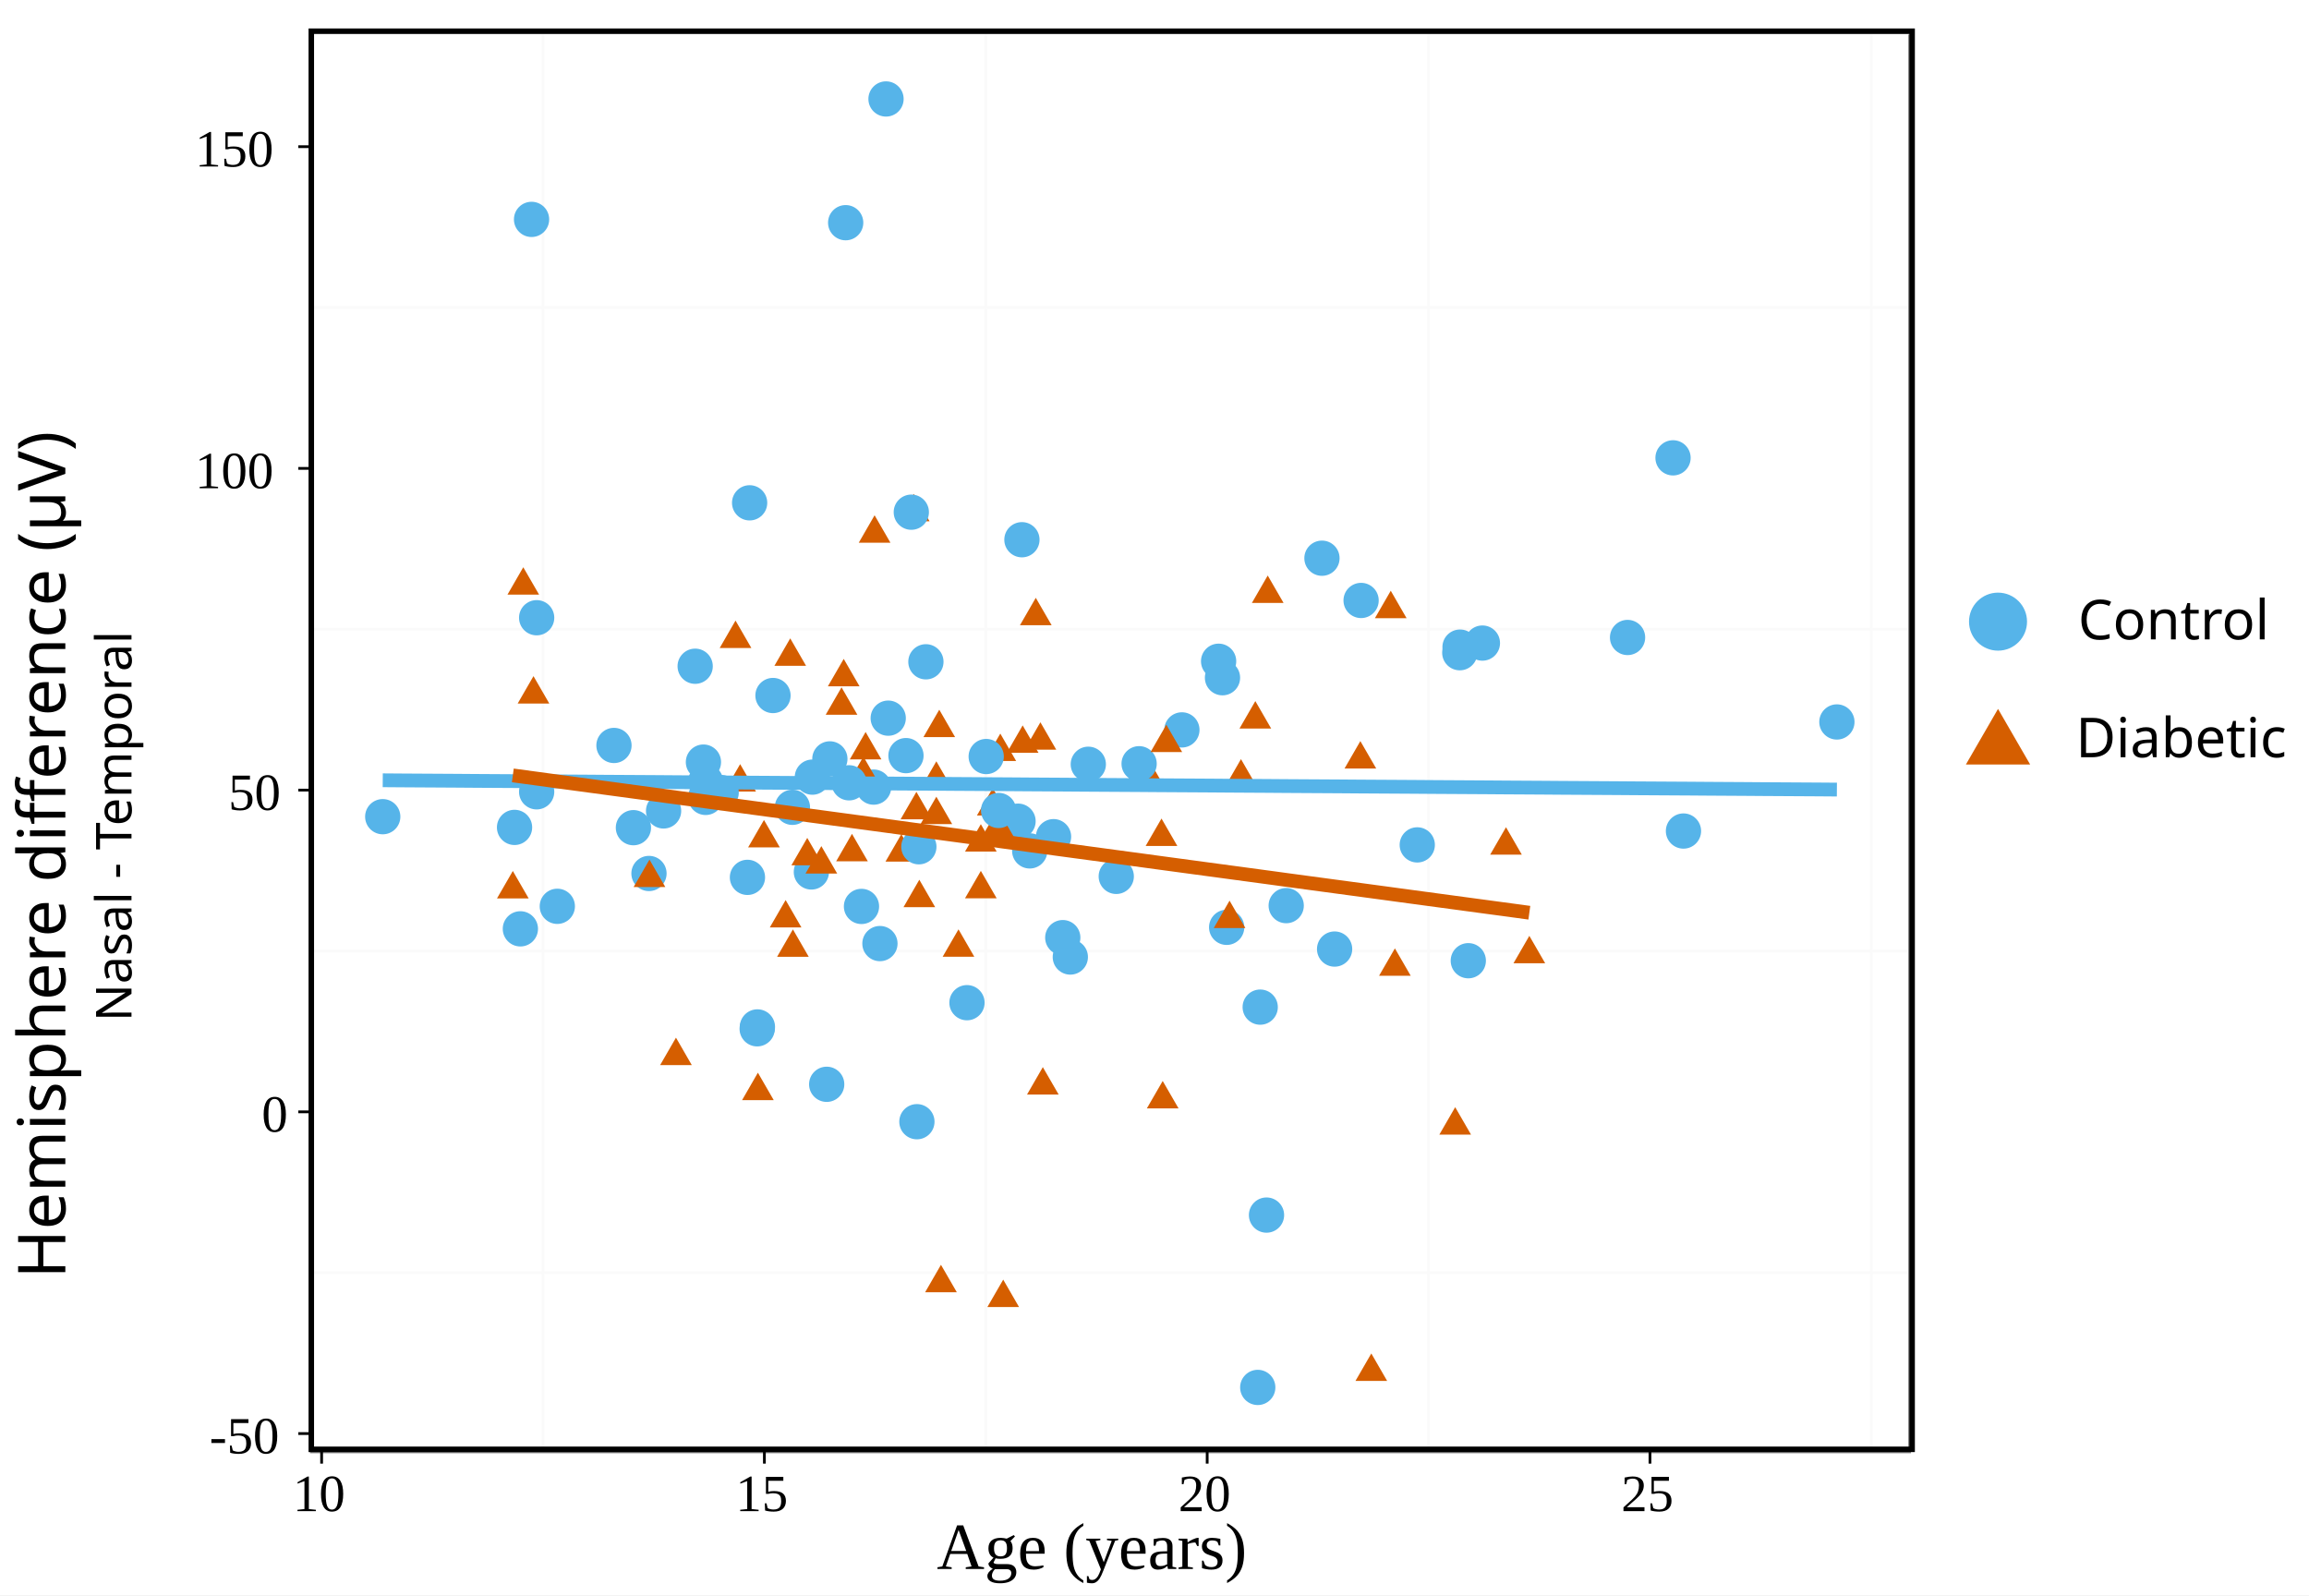
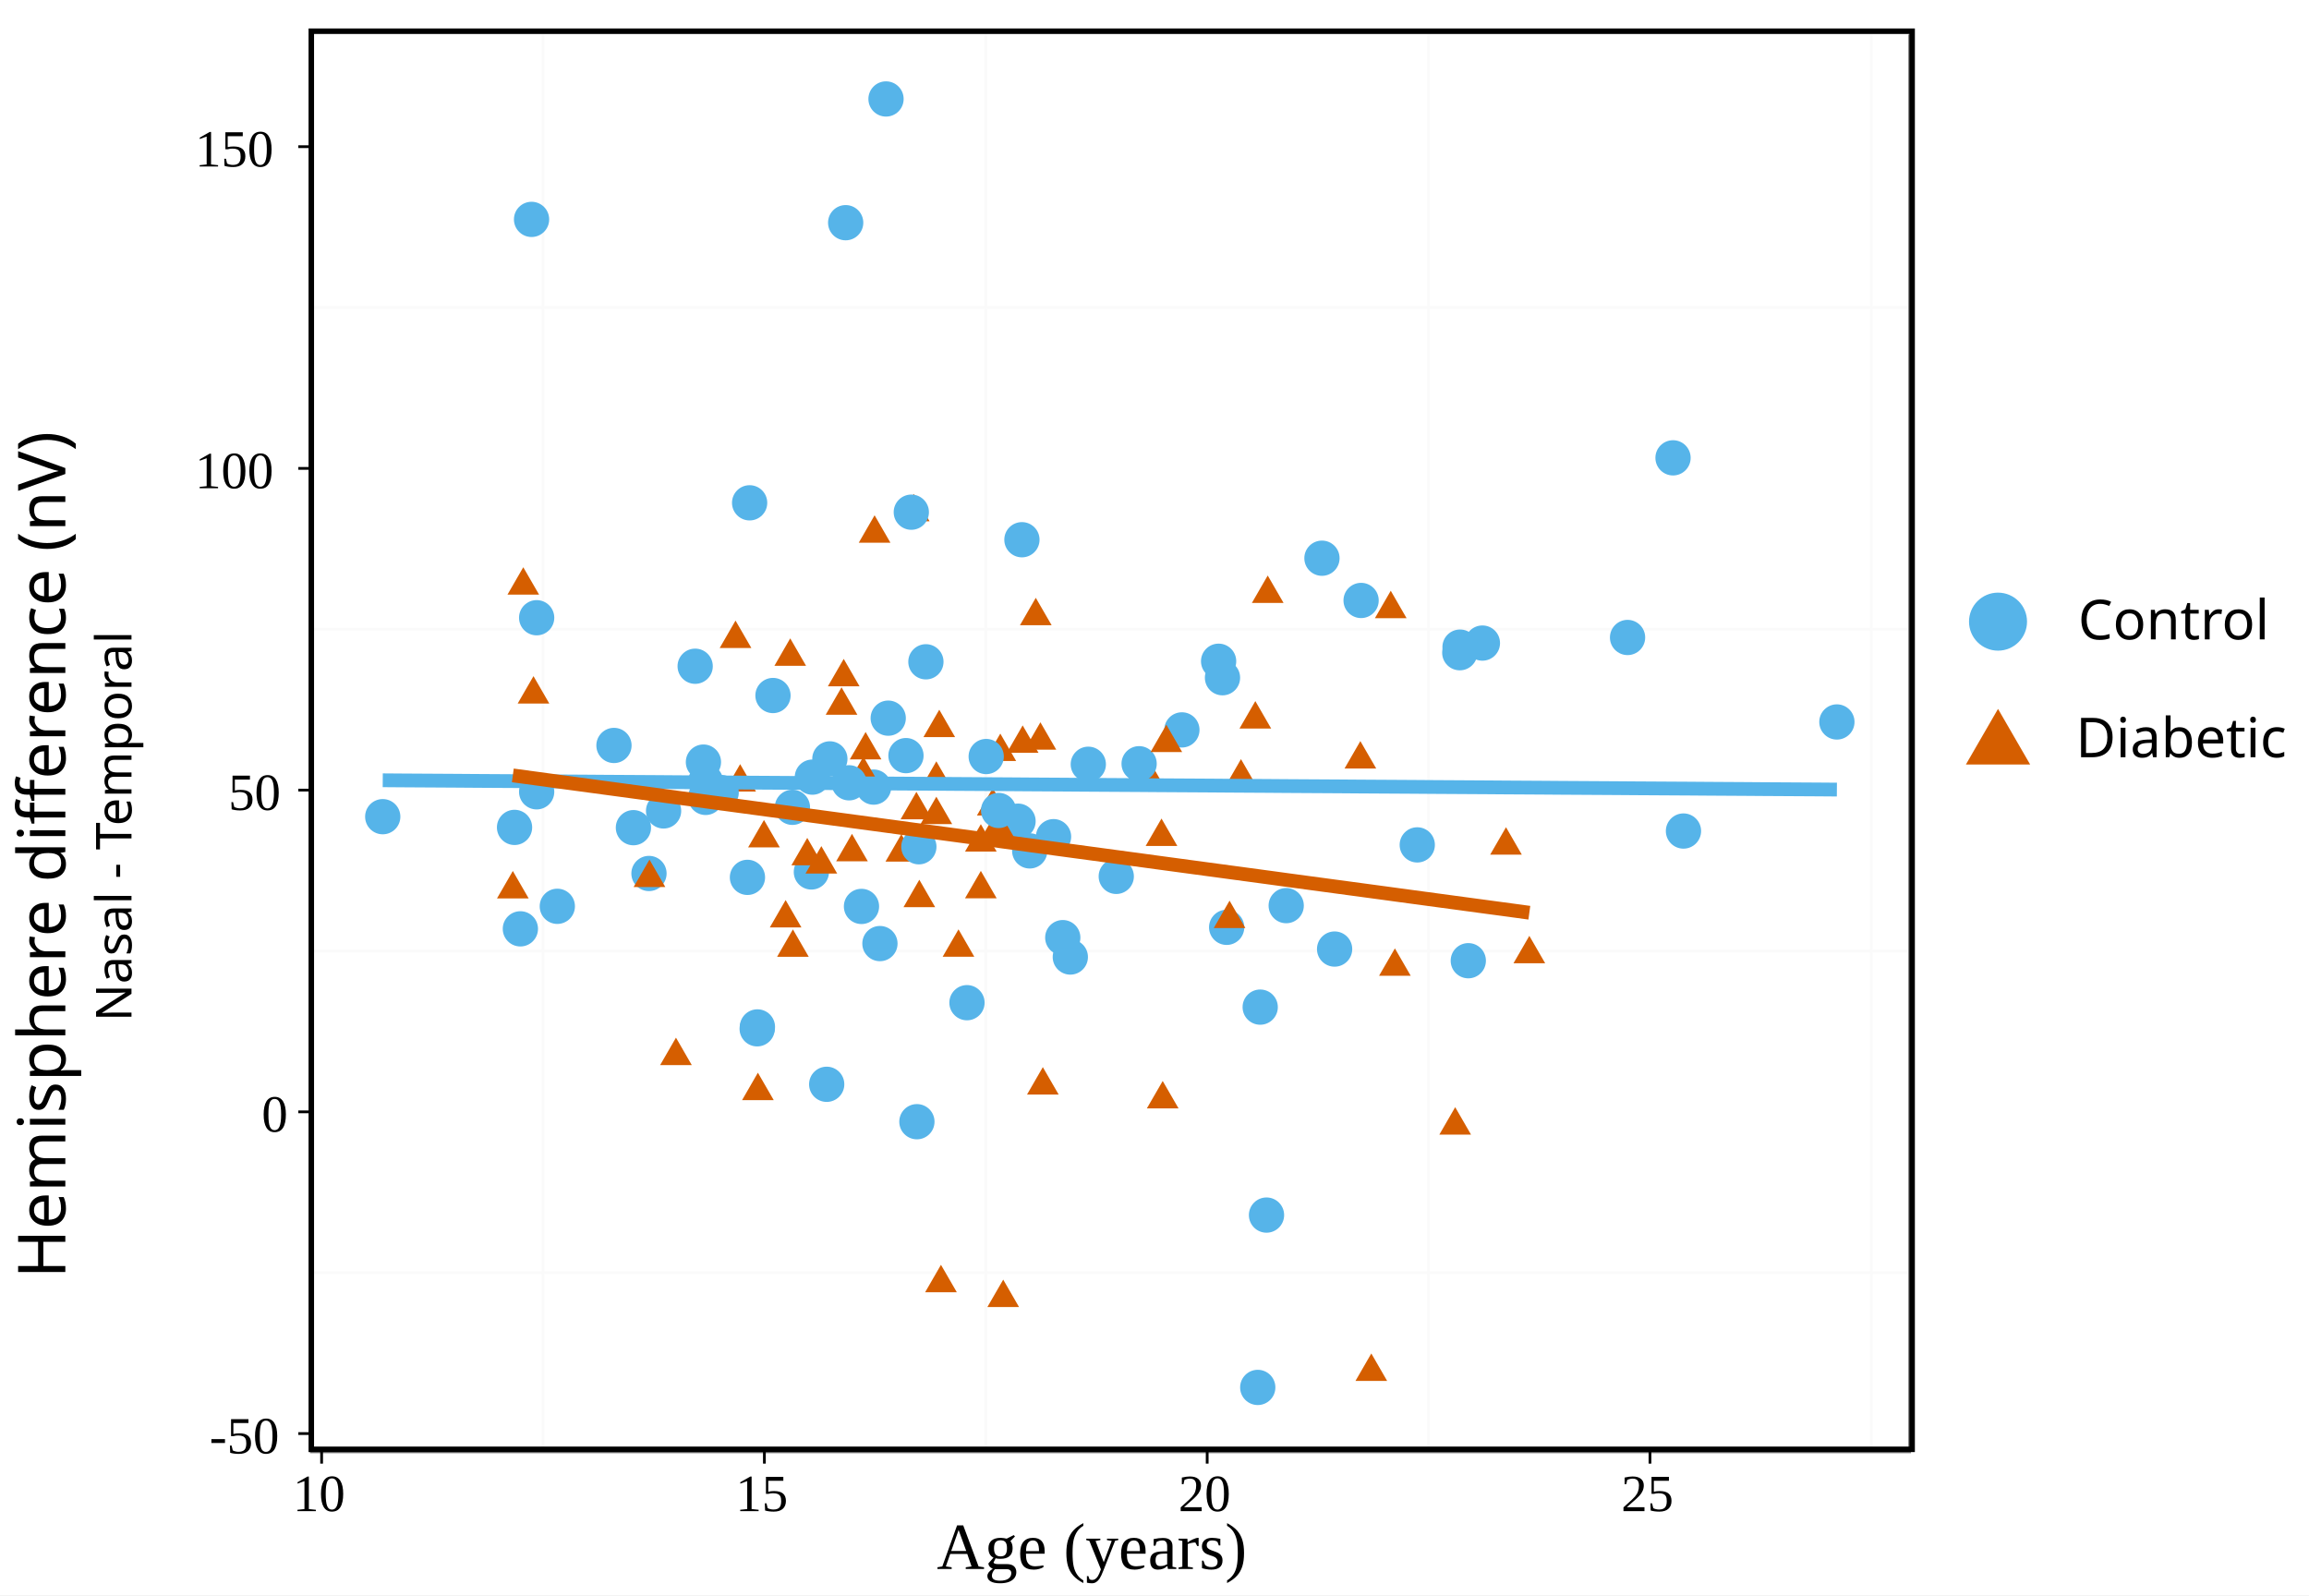
<svg xmlns="http://www.w3.org/2000/svg" width="838.3" height="579.156" viewBox="0 0 838.3 579.156" id="svg12334" version="1.1">
  <defs id="defs12672" />
  <rect width="722.7" height="578.16" style="fill:#ffffff" id="rect12338" x="74.407" y="0.5" />
  <polygon points="722.7,578.16 0,578.16 0,0 722.7,0 " style="fill:#ffffff;fill-opacity:1;stroke:#ffffff;stroke-width:1;stroke-opacity:1" id="polygon12340" transform="matrix(1.158372,0,0,1,0.5791555,0.5)" />
  <polygon points="38.16,12.04 618.89,12.04 618.89,526.6 38.16,526.6 " style="fill:#ffffff;fill-opacity:1;stroke:#ffffff;stroke-width:1;stroke-opacity:0" id="polygon12342" transform="translate(74.40708,0.5)" />
  <polyline points="38.16 , 461.56 618.89 , 461.56 " style="fill:#000000;fill-opacity:0;stroke:#fafafa;stroke-width:1;stroke-opacity:1" id="polyline12344" transform="translate(74.40708,0.5)" />
  <polyline points="38.16 , 344.75 618.89 , 344.75 " style="fill:#000000;fill-opacity:0;stroke:#fafafa;stroke-width:1;stroke-opacity:1" id="polyline12346" transform="translate(74.40708,0.5)" />
  <polyline points="38.16 , 227.95 618.89 , 227.95 " style="fill:#000000;fill-opacity:0;stroke:#fafafa;stroke-width:1;stroke-opacity:1" id="polyline12348" transform="translate(74.40708,0.5)" />
  <polyline points="38.16 , 111.15 618.89 , 111.15 " style="fill:#000000;fill-opacity:0;stroke:#fafafa;stroke-width:1;stroke-opacity:1" id="polyline12350" transform="translate(74.40708,0.5)" />
  <polyline points="122.74 , 526.60 122.74 , 12.04 " style="fill:#000000;fill-opacity:0;stroke:#fafafa;stroke-width:1;stroke-opacity:1" id="polyline12352" transform="translate(74.40708,0.5)" />
  <polyline points="283.49 , 526.60 283.49 , 12.04 " style="fill:#000000;fill-opacity:0;stroke:#fafafa;stroke-width:1;stroke-opacity:1" id="polyline12354" transform="translate(74.40708,0.5)" />
  <polyline points="444.25 , 526.60 444.25 , 12.04 " style="fill:#000000;fill-opacity:0;stroke:#fafafa;stroke-width:1;stroke-opacity:1" id="polyline12356" transform="translate(74.40708,0.5)" />
  <polyline points="605.01 , 526.60 605.01 , 12.04 " style="fill:#000000;fill-opacity:0;stroke:#fafafa;stroke-width:1;stroke-opacity:1" id="polyline12358" transform="translate(74.40708,0.5)" />
  <polyline points="38.16 , 519.96 618.89 , 519.96 " style="fill:#000000;fill-opacity:0;stroke:#e5e5e5;stroke-width:0;stroke-opacity:1" id="polyline12360" transform="translate(74.40708,0.5)" />
  <polyline points="38.16 , 403.16 618.89 , 403.16 " style="fill:#000000;fill-opacity:0;stroke:#e5e5e5;stroke-width:0;stroke-opacity:1" id="polyline12362" transform="translate(74.40708,0.5)" />
  <polyline points="38.16 , 286.35 618.89 , 286.35 " style="fill:#000000;fill-opacity:0;stroke:#e5e5e5;stroke-width:0;stroke-opacity:1" id="polyline12364" transform="translate(74.40708,0.5)" />
  <polyline points="38.16 , 169.55 618.89 , 169.55 " style="fill:#000000;fill-opacity:0;stroke:#e5e5e5;stroke-width:0;stroke-opacity:1" id="polyline12366" transform="translate(74.40708,0.5)" />
  <polyline points="38.16 , 52.75 618.89 , 52.75 " style="fill:#000000;fill-opacity:0;stroke:#e5e5e5;stroke-width:0;stroke-opacity:1" id="polyline12368" transform="translate(74.40708,0.5)" />
  <polyline points="42.36 , 526.60 42.36 , 12.04 " style="fill:#000000;fill-opacity:0;stroke:#e5e5e5;stroke-width:0;stroke-opacity:1" id="polyline12370" transform="translate(74.40708,0.5)" />
  <polyline points="203.11 , 526.60 203.11 , 12.04 " style="fill:#000000;fill-opacity:0;stroke:#e5e5e5;stroke-width:0;stroke-opacity:1" id="polyline12372" transform="translate(74.40708,0.5)" />
  <polyline points="363.87 , 526.60 363.87 , 12.04 " style="fill:#000000;fill-opacity:0;stroke:#e5e5e5;stroke-width:0;stroke-opacity:1" id="polyline12374" transform="translate(74.40708,0.5)" />
  <polyline points="524.63 , 526.60 524.63 , 12.04 " style="fill:#000000;fill-opacity:0;stroke:#e5e5e5;stroke-width:0;stroke-opacity:1" id="polyline12376" transform="translate(74.40708,0.5)" />
  <polygon points="231.12,249.03 236.87,258.99 225.37,258.99 " style="fill:#d55e00;fill-opacity:1;stroke:#ffffff;stroke-width:1;stroke-opacity:0" id="polygon12378" transform="translate(74.40708,0.5)" />
  <polygon points="281.7,315.68 287.44,325.63 275.95,325.63 " style="fill:#d55e00;fill-opacity:1;stroke:#ffffff;stroke-width:1;stroke-opacity:0" id="polygon12380" transform="translate(74.40708,0.5)" />
  <polygon points="194.31,276.92 200.06,286.88 188.56,286.88 " style="fill:#d55e00;fill-opacity:1;stroke:#ffffff;stroke-width:1;stroke-opacity:0" id="polygon12382" transform="translate(74.40708,0.5)" />
  <polygon points="265.54,288.74 271.29,298.69 259.79,298.69 " style="fill:#d55e00;fill-opacity:1;stroke:#ffffff;stroke-width:1;stroke-opacity:0" id="polygon12384" transform="translate(74.40708,0.5)" />
  <circle cx="354.69" cy="264.49" r="6.4" style="fill:#56b4e9;fill-opacity:1;stroke:#ffffff;stroke-width:1;stroke-opacity:0" id="circle12386" transform="translate(74.40708,0.5)" />
  <polygon points="115.57,205.44 121.32,215.39 109.83,215.39 " style="fill:#d55e00;fill-opacity:1;stroke:#ffffff;stroke-width:1;stroke-opacity:0" id="polygon12388" transform="translate(74.40708,0.5)" />
  <circle cx="385.41" cy="440.64" r="6.4" style="fill:#56b4e9;fill-opacity:1;stroke:#ffffff;stroke-width:1;stroke-opacity:0" id="circle12390" transform="translate(74.40708,0.5)" />
  <polygon points="304.2,386.92 309.95,396.88 298.46,396.88 " style="fill:#d55e00;fill-opacity:1;stroke:#ffffff;stroke-width:1;stroke-opacity:0" id="polygon12392" transform="translate(74.40708,0.5)" />
  <polygon points="200.75,388.94 206.5,398.9 195.01,398.9 " style="fill:#d55e00;fill-opacity:1;stroke:#ffffff;stroke-width:1;stroke-opacity:0" id="polygon12394" transform="translate(74.40708,0.5)" />
  <circle cx="295.2" cy="297.63" r="6.4" style="fill:#56b4e9;fill-opacity:1;stroke:#ffffff;stroke-width:1;stroke-opacity:0" id="circle12396" transform="translate(74.40708,0.5)" />
  <polygon points="288.76,265.83 294.51,275.78 283.01,275.78 " style="fill:#d55e00;fill-opacity:1;stroke:#ffffff;stroke-width:1;stroke-opacity:0" id="polygon12398" transform="translate(74.40708,0.5)" />
  <polygon points="430.52,213.97 436.26,223.93 424.77,223.93 " style="fill:#d55e00;fill-opacity:1;stroke:#ffffff;stroke-width:1;stroke-opacity:0" id="polygon12400" transform="translate(74.40708,0.5)" />
  <polygon points="111.78,315.71 117.53,325.67 106.03,325.67 " style="fill:#d55e00;fill-opacity:1;stroke:#ffffff;stroke-width:1;stroke-opacity:0" id="polygon12402" transform="translate(74.40708,0.5)" />
  <circle cx="440.14" cy="306.24" r="6.4" style="fill:#56b4e9;fill-opacity:1;stroke:#ffffff;stroke-width:1;stroke-opacity:0" id="circle12404" transform="translate(74.40708,0.5)" />
  <polygon points="171.01,376.22 176.75,386.18 165.26,386.18 " style="fill:#d55e00;fill-opacity:1;stroke:#ffffff;stroke-width:1;stroke-opacity:0" id="polygon12406" transform="translate(74.40708,0.5)" />
  <polygon points="212.49,231.26 218.24,241.22 206.75,241.22 " style="fill:#d55e00;fill-opacity:1;stroke:#ffffff;stroke-width:1;stroke-opacity:0" id="polygon12408" transform="translate(74.40708,0.5)" />
  <polygon points="119.28,244.97 125.03,254.93 113.53,254.93 " style="fill:#d55e00;fill-opacity:1;stroke:#ffffff;stroke-width:1;stroke-opacity:0" id="polygon12410" transform="translate(74.40708,0.5)" />
  <circle cx="181.78" cy="283.31" r="6.4" style="fill:#56b4e9;fill-opacity:1;stroke:#ffffff;stroke-width:1;stroke-opacity:0" id="circle12412" transform="translate(74.40708,0.5)" />
  <circle cx="220.17" cy="316.07" r="6.4" style="fill:#56b4e9;fill-opacity:1;stroke:#ffffff;stroke-width:1;stroke-opacity:0" id="circle12414" transform="translate(74.40708,0.5)" />
  <circle cx="114.52" cy="336.72" r="6.4" style="fill:#56b4e9;fill-opacity:1;stroke:#ffffff;stroke-width:1;stroke-opacity:0" id="circle12416" transform="translate(74.40708,0.5)" />
  <polygon points="258.3,286.98 264.05,296.94 252.56,296.94 " style="fill:#d55e00;fill-opacity:1;stroke:#ffffff;stroke-width:1;stroke-opacity:0" id="polygon12418" transform="translate(74.40708,0.5)" />
  <polygon points="239.86,265.25 245.6,275.21 234.11,275.21 " style="fill:#d55e00;fill-opacity:1;stroke:#ffffff;stroke-width:1;stroke-opacity:0" id="polygon12420" transform="translate(74.40708,0.5)" />
  <circle cx="299.44" cy="308.42" r="6.4" style="fill:#56b4e9;fill-opacity:1;stroke:#ffffff;stroke-width:1;stroke-opacity:0" id="circle12422" transform="translate(74.40708,0.5)" />
  <circle cx="112.4" cy="299.89" r="6.4" style="fill:#56b4e9;fill-opacity:1;stroke:#ffffff;stroke-width:1;stroke-opacity:0" id="circle12424" transform="translate(74.40708,0.5)" />
  <circle cx="161.21" cy="316.62" r="6.4" style="fill:#56b4e9;fill-opacity:1;stroke:#ffffff;stroke-width:1;stroke-opacity:0" id="circle12426" transform="translate(74.40708,0.5)" />
  <polygon points="287.87,293.29 293.62,303.24 282.13,303.24 " style="fill:#d55e00;fill-opacity:1;stroke:#ffffff;stroke-width:1;stroke-opacity:0" id="polygon12428" transform="translate(74.40708,0.5)" />
  <polygon points="273.58,336.9 279.32,346.85 267.83,346.85 " style="fill:#d55e00;fill-opacity:1;stroke:#ffffff;stroke-width:1;stroke-opacity:0" id="polygon12430" transform="translate(74.40708,0.5)" />
  <polygon points="218.67,303.7 224.42,313.65 212.92,313.65 " style="fill:#d55e00;fill-opacity:1;stroke:#ffffff;stroke-width:1;stroke-opacity:0" id="polygon12432" transform="translate(74.40708,0.5)" />
  <circle cx="180.98" cy="276.18" r="6.4" style="fill:#56b4e9;fill-opacity:1;stroke:#ffffff;stroke-width:1;stroke-opacity:0" id="circle12434" transform="translate(74.40708,0.5)" />
  <circle cx="254.51" cy="273.83" r="6.4" style="fill:#56b4e9;fill-opacity:1;stroke:#ffffff;stroke-width:1;stroke-opacity:0" id="circle12436" transform="translate(74.40708,0.5)" />
  <polygon points="257.33,178.81 263.08,188.76 251.59,188.76 " style="fill:#d55e00;fill-opacity:1;stroke:#ffffff;stroke-width:1;stroke-opacity:0" id="polygon12438" transform="translate(74.40708,0.5)" />
  <polygon points="301.64,216.53 307.39,226.48 295.9,226.48 " style="fill:#d55e00;fill-opacity:1;stroke:#ffffff;stroke-width:1;stroke-opacity:0" id="polygon12440" transform="translate(74.40708,0.5)" />
  <polygon points="266.6,257.16 272.35,267.11 260.85,267.11 " style="fill:#d55e00;fill-opacity:1;stroke:#ffffff;stroke-width:1;stroke-opacity:0" id="polygon12442" transform="translate(74.40708,0.5)" />
  <polygon points="192.63,224.8 198.38,234.76 186.88,234.76 " style="fill:#d55e00;fill-opacity:1;stroke:#ffffff;stroke-width:1;stroke-opacity:0" id="polygon12444" transform="translate(74.40708,0.5)" />
  <polygon points="202.96,297.19 208.71,307.14 197.21,307.14 " style="fill:#d55e00;fill-opacity:1;stroke:#ffffff;stroke-width:1;stroke-opacity:0" id="polygon12446" transform="translate(74.40708,0.5)" />
  <polygon points="223.79,306.68 229.54,316.64 218.04,316.64 " style="fill:#d55e00;fill-opacity:1;stroke:#ffffff;stroke-width:1;stroke-opacity:0" id="polygon12448" transform="translate(74.40708,0.5)" />
  <polygon points="281.7,298.72 287.44,308.67 275.95,308.67 " style="fill:#d55e00;fill-opacity:1;stroke:#ffffff;stroke-width:1;stroke-opacity:0" id="polygon12450" transform="translate(74.40708,0.5)" />
  <polygon points="286.02,285.61 291.77,295.57 280.27,295.57 " style="fill:#d55e00;fill-opacity:1;stroke:#ffffff;stroke-width:1;stroke-opacity:0" id="polygon12452" transform="translate(74.40708,0.5)" />
  <polygon points="234.91,302.23 240.66,312.19 229.17,312.19 " style="fill:#d55e00;fill-opacity:1;stroke:#ffffff;stroke-width:1;stroke-opacity:0" id="polygon12454" transform="translate(74.40708,0.5)" />
  <circle cx="200.58" cy="372.33" r="6.4" style="fill:#56b4e9;fill-opacity:1;stroke:#ffffff;stroke-width:1;stroke-opacity:0" id="circle12456" transform="translate(74.40708,0.5)" />
  <circle cx="314.18" cy="346.95" r="6.4" style="fill:#56b4e9;fill-opacity:1;stroke:#ffffff;stroke-width:1;stroke-opacity:0" id="circle12458" transform="translate(74.40708,0.5)" />
  <polygon points="213.46,336.91 219.21,346.87 207.72,346.87 " style="fill:#d55e00;fill-opacity:1;stroke:#ffffff;stroke-width:1;stroke-opacity:0" id="polygon12460" transform="translate(74.40708,0.5)" />
  <circle cx="248.07" cy="260.23" r="6.4" style="fill:#56b4e9;fill-opacity:1;stroke:#ffffff;stroke-width:1;stroke-opacity:0" id="circle12462" transform="translate(74.40708,0.5)" />
  <circle cx="238.36" cy="328.58" r="6.4" style="fill:#56b4e9;fill-opacity:1;stroke:#ffffff;stroke-width:1;stroke-opacity:0" id="circle12464" transform="translate(74.40708,0.5)" />
  <circle cx="516.49" cy="230.94" r="6.4" style="fill:#56b4e9;fill-opacity:1;stroke:#ffffff;stroke-width:1;stroke-opacity:0" id="circle12466" transform="translate(74.40708,0.5)" />
  <circle cx="592.49" cy="261.61" r="6.4" style="fill:#56b4e9;fill-opacity:1;stroke:#ffffff;stroke-width:1;stroke-opacity:0" id="circle12468" transform="translate(74.40708,0.5)" />
  <polygon points="259.36,318.89 265.11,328.84 253.62,328.84 " style="fill:#d55e00;fill-opacity:1;stroke:#ffffff;stroke-width:1;stroke-opacity:0" id="polygon12470" transform="translate(74.40708,0.5)" />
  <circle cx="382.23" cy="503.21" r="6.4" style="fill:#56b4e9;fill-opacity:1;stroke:#ffffff;stroke-width:1;stroke-opacity:0" id="circle12472" transform="translate(74.40708,0.5)" />
  <circle cx="261.75" cy="239.77" r="6.4" style="fill:#56b4e9;fill-opacity:1;stroke:#ffffff;stroke-width:1;stroke-opacity:0" id="circle12474" transform="translate(74.40708,0.5)" />
  <circle cx="458.67" cy="348.29" r="6.4" style="fill:#56b4e9;fill-opacity:1;stroke:#ffffff;stroke-width:1;stroke-opacity:0" id="circle12476" transform="translate(74.40708,0.5)" />
  <circle cx="200.49" cy="373.01" r="6.4" style="fill:#56b4e9;fill-opacity:1;stroke:#ffffff;stroke-width:1;stroke-opacity:0" id="circle12478" transform="translate(74.40708,0.5)" />
  <circle cx="225.73" cy="393.16" r="6.4" style="fill:#56b4e9;fill-opacity:1;stroke:#ffffff;stroke-width:1;stroke-opacity:0" id="circle12480" transform="translate(74.40708,0.5)" />
  <circle cx="166.51" cy="293.91" r="6.4" style="fill:#56b4e9;fill-opacity:1;stroke:#ffffff;stroke-width:1;stroke-opacity:0" id="circle12482" transform="translate(74.40708,0.5)" />
  <circle cx="177.98" cy="241.38" r="6.4" style="fill:#56b4e9;fill-opacity:1;stroke:#ffffff;stroke-width:1;stroke-opacity:0" id="circle12484" transform="translate(74.40708,0.5)" />
  <circle cx="455.58" cy="236.47" r="6.4" style="fill:#56b4e9;fill-opacity:1;stroke:#ffffff;stroke-width:1;stroke-opacity:0" id="circle12486" transform="translate(74.40708,0.5)" />
  <circle cx="533" cy="165.72" r="6.4" style="fill:#56b4e9;fill-opacity:1;stroke:#ffffff;stroke-width:1;stroke-opacity:0" id="circle12488" transform="translate(74.40708,0.5)" />
  <circle cx="242.77" cy="285.26" r="6.4" style="fill:#56b4e9;fill-opacity:1;stroke:#ffffff;stroke-width:1;stroke-opacity:0" id="circle12490" transform="translate(74.40708,0.5)" />
  <circle cx="463.79" cy="232.97" r="6.4" style="fill:#56b4e9;fill-opacity:1;stroke:#ffffff;stroke-width:1;stroke-opacity:0" id="circle12492" transform="translate(74.40708,0.5)" />
  <circle cx="64.55" cy="296" r="6.4" style="fill:#56b4e9;fill-opacity:1;stroke:#ffffff;stroke-width:1;stroke-opacity:0" id="circle12494" transform="translate(74.40708,0.5)" />
  <circle cx="148.5" cy="270.14" r="6.4" style="fill:#56b4e9;fill-opacity:1;stroke:#ffffff;stroke-width:1;stroke-opacity:0" id="circle12496" transform="translate(74.40708,0.5)" />
  <circle cx="247.27" cy="35.43" r="6.4" style="fill:#56b4e9;fill-opacity:1;stroke:#ffffff;stroke-width:1;stroke-opacity:0" id="circle12498" transform="translate(74.40708,0.5)" />
  <circle cx="196.96" cy="318.03" r="6.4" style="fill:#56b4e9;fill-opacity:1;stroke:#ffffff;stroke-width:1;stroke-opacity:0" id="circle12500" transform="translate(74.40708,0.5)" />
  <circle cx="320.71" cy="276.97" r="6.4" style="fill:#56b4e9;fill-opacity:1;stroke:#ffffff;stroke-width:1;stroke-opacity:0" id="circle12502" transform="translate(74.40708,0.5)" />
  <circle cx="118.58" cy="79.15" r="6.4" style="fill:#56b4e9;fill-opacity:1;stroke:#ffffff;stroke-width:1;stroke-opacity:0" id="circle12504" transform="translate(74.40708,0.5)" />
  <circle cx="369.43" cy="245.55" r="6.4" style="fill:#56b4e9;fill-opacity:1;stroke:#ffffff;stroke-width:1;stroke-opacity:0" id="circle12506" transform="translate(74.40708,0.5)" />
  <circle cx="232.62" cy="80.35" r="6.4" style="fill:#56b4e9;fill-opacity:1;stroke:#ffffff;stroke-width:1;stroke-opacity:0" id="circle12508" transform="translate(74.40708,0.5)" />
  <circle cx="187.42" cy="287.23" r="6.4" style="fill:#56b4e9;fill-opacity:1;stroke:#ffffff;stroke-width:1;stroke-opacity:0" id="circle12510" transform="translate(74.40708,0.5)" />
  <polygon points="252.83,302.36 258.58,312.31 247.08,312.31 " style="fill:#d55e00;fill-opacity:1;stroke:#ffffff;stroke-width:1;stroke-opacity:0" id="polygon12512" transform="translate(74.40708,0.5)" />
  <circle cx="220.53" cy="281.64" r="6.4" style="fill:#56b4e9;fill-opacity:1;stroke:#ffffff;stroke-width:1;stroke-opacity:0" id="circle12514" transform="translate(74.40708,0.5)" />
  <polygon points="385.85,208.44 391.6,218.4 380.1,218.4 " style="fill:#d55e00;fill-opacity:1;stroke:#ffffff;stroke-width:1;stroke-opacity:0" id="polygon12516" transform="translate(74.40708,0.5)" />
  <circle cx="213.29" cy="292.6" r="6.4" style="fill:#56b4e9;fill-opacity:1;stroke:#ffffff;stroke-width:1;stroke-opacity:0" id="circle12518" transform="translate(74.40708,0.5)" />
  <circle cx="259.19" cy="306.92" r="6.4" style="fill:#56b4e9;fill-opacity:1;stroke:#ffffff;stroke-width:1;stroke-opacity:0" id="circle12520" transform="translate(74.40708,0.5)" />
  <circle cx="127.93" cy="328.54" r="6.4" style="fill:#56b4e9;fill-opacity:1;stroke:#ffffff;stroke-width:1;stroke-opacity:0" id="circle12522" transform="translate(74.40708,0.5)" />
  <polygon points="341.01,272.45 346.76,282.41 335.26,282.41 " style="fill:#d55e00;fill-opacity:1;stroke:#ffffff;stroke-width:1;stroke-opacity:0" id="polygon12524" transform="translate(74.40708,0.5)" />
  <circle cx="226.88" cy="275.02" r="6.4" style="fill:#56b4e9;fill-opacity:1;stroke:#ffffff;stroke-width:1;stroke-opacity:0" id="circle12526" transform="translate(74.40708,0.5)" />
  <polygon points="239.06,274.18 244.81,284.14 233.31,284.14 " style="fill:#d55e00;fill-opacity:1;stroke:#ffffff;stroke-width:1;stroke-opacity:0" id="polygon12528" transform="translate(74.40708,0.5)" />
  <circle cx="311.44" cy="339.91" r="6.4" style="fill:#56b4e9;fill-opacity:1;stroke:#ffffff;stroke-width:1;stroke-opacity:0" id="circle12530" transform="translate(74.40708,0.5)" />
  <polygon points="231.91,238.71 237.66,248.67 226.16,248.67 " style="fill:#d55e00;fill-opacity:1;stroke:#ffffff;stroke-width:1;stroke-opacity:0" id="polygon12532" transform="translate(74.40708,0.5)" />
  <polygon points="347.72,391.95 353.47,401.9 341.97,401.9 " style="fill:#d55e00;fill-opacity:1;stroke:#ffffff;stroke-width:1;stroke-opacity:0" id="polygon12534" transform="translate(74.40708,0.5)" />
  <circle cx="276.66" cy="363.53" r="6.4" style="fill:#56b4e9;fill-opacity:1;stroke:#ffffff;stroke-width:1;stroke-opacity:0" id="circle12536" transform="translate(74.40708,0.5)" />
  <circle cx="258.48" cy="406.74" r="6.4" style="fill:#56b4e9;fill-opacity:1;stroke:#ffffff;stroke-width:1;stroke-opacity:0" id="circle12538" transform="translate(74.40708,0.5)" />
  <polygon points="432.02,343.81 437.77,353.76 426.27,353.76 " style="fill:#d55e00;fill-opacity:1;stroke:#ffffff;stroke-width:1;stroke-opacity:0" id="polygon12540" transform="translate(74.40708,0.5)" />
  <polygon points="243.12,186.57 248.87,196.53 237.37,196.53 " style="fill:#d55e00;fill-opacity:1;stroke:#ffffff;stroke-width:1;stroke-opacity:0" id="polygon12542" transform="translate(74.40708,0.5)" />
  <circle cx="206.23" cy="252.01" r="6.4" style="fill:#56b4e9;fill-opacity:1;stroke:#ffffff;stroke-width:1;stroke-opacity:0" id="circle12544" transform="translate(74.40708,0.5)" />
  <circle cx="233.85" cy="283.7" r="6.4" style="fill:#56b4e9;fill-opacity:1;stroke:#ffffff;stroke-width:1;stroke-opacity:0" id="circle12546" transform="translate(74.40708,0.5)" />
  <polygon points="210.82,326.26 216.56,336.21 205.07,336.21 " style="fill:#d55e00;fill-opacity:1;stroke:#ffffff;stroke-width:1;stroke-opacity:0" id="polygon12548" transform="translate(74.40708,0.5)" />
  <circle cx="181.78" cy="289" r="6.4" style="fill:#56b4e9;fill-opacity:1;stroke:#ffffff;stroke-width:1;stroke-opacity:0" id="circle12550" transform="translate(74.40708,0.5)" />
  <polygon points="303.32,261.72 309.07,271.67 297.57,271.67 " style="fill:#d55e00;fill-opacity:1;stroke:#ffffff;stroke-width:1;stroke-opacity:0" id="polygon12552" transform="translate(74.40708,0.5)" />
  <polygon points="289.82,464.07 295.56,474.02 284.07,474.02 " style="fill:#d55e00;fill-opacity:1;stroke:#ffffff;stroke-width:1;stroke-opacity:0" id="polygon12554" transform="translate(74.40708,0.5)" />
  <circle cx="308.09" cy="303.26" r="6.4" style="fill:#56b4e9;fill-opacity:1;stroke:#ffffff;stroke-width:1;stroke-opacity:0" id="circle12556" transform="translate(74.40708,0.5)" />
  <circle cx="256.45" cy="185.45" r="6.4" style="fill:#56b4e9;fill-opacity:1;stroke:#ffffff;stroke-width:1;stroke-opacity:0" id="circle12558" transform="translate(74.40708,0.5)" />
  <circle cx="296.61" cy="195.45" r="6.4" style="fill:#56b4e9;fill-opacity:1;stroke:#ffffff;stroke-width:1;stroke-opacity:0" id="circle12560" transform="translate(74.40708,0.5)" />
  <circle cx="120.43" cy="223.77" r="6.4" style="fill:#56b4e9;fill-opacity:1;stroke:#ffffff;stroke-width:1;stroke-opacity:0" id="circle12562" transform="translate(74.40708,0.5)" />
  <circle cx="339.16" cy="276.78" r="6.4" style="fill:#56b4e9;fill-opacity:1;stroke:#ffffff;stroke-width:1;stroke-opacity:0" id="circle12564" transform="translate(74.40708,0.5)" />
  <circle cx="330.86" cy="317.67" r="6.4" style="fill:#56b4e9;fill-opacity:1;stroke:#ffffff;stroke-width:1;stroke-opacity:0" id="circle12566" transform="translate(74.40708,0.5)" />
  <circle cx="245.06" cy="342.07" r="6.4" style="fill:#56b4e9;fill-opacity:1;stroke:#ffffff;stroke-width:1;stroke-opacity:0" id="circle12568" transform="translate(74.40708,0.5)" />
  <circle cx="197.75" cy="182.05" r="6.4" style="fill:#56b4e9;fill-opacity:1;stroke:#ffffff;stroke-width:1;stroke-opacity:0" id="circle12570" transform="translate(74.40708,0.5)" />
  <polygon points="349.04,262.6 354.79,272.55 343.3,272.55 " style="fill:#d55e00;fill-opacity:1;stroke:#ffffff;stroke-width:1;stroke-opacity:0" id="polygon12572" transform="translate(74.40708,0.5)" />
  <circle cx="405.54" cy="202.16" r="6.4" style="fill:#56b4e9;fill-opacity:1;stroke:#ffffff;stroke-width:1;stroke-opacity:0" id="circle12574" transform="translate(74.40708,0.5)" />
  <polygon points="423.46,490.88 429.2,500.84 417.71,500.84 " style="fill:#d55e00;fill-opacity:1;stroke:#ffffff;stroke-width:1;stroke-opacity:0" id="polygon12576" transform="translate(74.40708,0.5)" />
  <circle cx="370.94" cy="336.17" r="6.4" style="fill:#56b4e9;fill-opacity:1;stroke:#ffffff;stroke-width:1;stroke-opacity:0" id="circle12578" transform="translate(74.40708,0.5)" />
  <circle cx="455.67" cy="234.44" r="6.4" style="fill:#56b4e9;fill-opacity:1;stroke:#ffffff;stroke-width:1;stroke-opacity:0" id="circle12580" transform="translate(74.40708,0.5)" />
  <polygon points="296.88,262.86 302.63,272.81 291.13,272.81 " style="fill:#d55e00;fill-opacity:1;stroke:#ffffff;stroke-width:1;stroke-opacity:0" id="polygon12582" transform="translate(74.40708,0.5)" />
  <polygon points="347.28,296.67 353.03,306.63 341.53,306.63 " style="fill:#d55e00;fill-opacity:1;stroke:#ffffff;stroke-width:1;stroke-opacity:0" id="polygon12584" transform="translate(74.40708,0.5)" />
  <circle cx="120.43" cy="286.97" r="6.4" style="fill:#56b4e9;fill-opacity:1;stroke:#ffffff;stroke-width:1;stroke-opacity:0" id="circle12586" transform="translate(74.40708,0.5)" />
  <polygon points="480.83,339.26 486.58,349.21 475.08,349.21 " style="fill:#d55e00;fill-opacity:1;stroke:#ffffff;stroke-width:1;stroke-opacity:0" id="polygon12588" transform="translate(74.40708,0.5)" />
  <polygon points="267.22,458.69 272.97,468.65 261.47,468.65 " style="fill:#d55e00;fill-opacity:1;stroke:#ffffff;stroke-width:1;stroke-opacity:0" id="polygon12590" transform="translate(74.40708,0.5)" />
  <polygon points="419.48,268.55 425.23,278.5 413.74,278.5 " style="fill:#d55e00;fill-opacity:1;stroke:#ffffff;stroke-width:1;stroke-opacity:0" id="polygon12592" transform="translate(74.40708,0.5)" />
  <polygon points="371.99,326.48 377.74,336.44 366.25,336.44 " style="fill:#d55e00;fill-opacity:1;stroke:#ffffff;stroke-width:1;stroke-opacity:0" id="polygon12594" transform="translate(74.40708,0.5)" />
  <polygon points="161.39,311.58 167.13,321.53 155.64,321.53 " style="fill:#d55e00;fill-opacity:1;stroke:#ffffff;stroke-width:1;stroke-opacity:0" id="polygon12596" transform="translate(74.40708,0.5)" />
  <polygon points="453.91,401.46 459.66,411.42 448.16,411.42 " style="fill:#d55e00;fill-opacity:1;stroke:#ffffff;stroke-width:1;stroke-opacity:0" id="polygon12598" transform="translate(74.40708,0.5)" />
  <polygon points="472.36,299.82 478.1,309.78 466.61,309.78 " style="fill:#d55e00;fill-opacity:1;stroke:#ffffff;stroke-width:1;stroke-opacity:0" id="polygon12600" transform="translate(74.40708,0.5)" />
  <circle cx="410.13" cy="344.06" r="6.4" style="fill:#56b4e9;fill-opacity:1;stroke:#ffffff;stroke-width:1;stroke-opacity:0" id="circle12602" transform="translate(74.40708,0.5)" />
  <circle cx="419.75" cy="217.5" r="6.4" style="fill:#56b4e9;fill-opacity:1;stroke:#ffffff;stroke-width:1;stroke-opacity:0" id="circle12604" transform="translate(74.40708,0.5)" />
  <circle cx="536.79" cy="301.21" r="6.4" style="fill:#56b4e9;fill-opacity:1;stroke:#ffffff;stroke-width:1;stroke-opacity:0" id="circle12606" transform="translate(74.40708,0.5)" />
  <circle cx="368.02" cy="239.57" r="6.4" style="fill:#56b4e9;fill-opacity:1;stroke:#ffffff;stroke-width:1;stroke-opacity:0" id="circle12608" transform="translate(74.40708,0.5)" />
  <circle cx="383.12" cy="365.14" r="6.4" style="fill:#56b4e9;fill-opacity:1;stroke:#ffffff;stroke-width:1;stroke-opacity:0" id="circle12610" transform="translate(74.40708,0.5)" />
  <circle cx="392.56" cy="328.29" r="6.4" style="fill:#56b4e9;fill-opacity:1;stroke:#ffffff;stroke-width:1;stroke-opacity:0" id="circle12612" transform="translate(74.40708,0.5)" />
  <polygon points="265.54,275.89 271.29,285.85 259.79,285.85 " style="fill:#d55e00;fill-opacity:1;stroke:#ffffff;stroke-width:1;stroke-opacity:0" id="polygon12614" transform="translate(74.40708,0.5)" />
  <circle cx="288.14" cy="293.74" r="6.4" style="fill:#56b4e9;fill-opacity:1;stroke:#ffffff;stroke-width:1;stroke-opacity:0" id="circle12616" transform="translate(74.40708,0.5)" />
  <polygon points="376.14,275.1 381.89,285.06 370.4,285.06 " style="fill:#d55e00;fill-opacity:1;stroke:#ffffff;stroke-width:1;stroke-opacity:0" id="polygon12618" transform="translate(74.40708,0.5)" />
  <circle cx="283.64" cy="274.16" r="6.4" style="fill:#56b4e9;fill-opacity:1;stroke:#ffffff;stroke-width:1;stroke-opacity:0" id="circle12620" transform="translate(74.40708,0.5)" />
  <polygon points="381.35,254.03 387.1,263.99 375.6,263.99 " style="fill:#d55e00;fill-opacity:1;stroke:#ffffff;stroke-width:1;stroke-opacity:0" id="polygon12622" transform="translate(74.40708,0.5)" />
  <circle cx="155.56" cy="299.99" r="6.4" style="fill:#56b4e9;fill-opacity:1;stroke:#ffffff;stroke-width:1;stroke-opacity:0" id="circle12624" transform="translate(74.40708,0.5)" />
  <polyline points="64.55 , 282.78 71.24 , 282.83 77.92 , 282.87 84.60 , 282.91 91.29 , 282.95 97.97 , 283.00 104.65 , 283.04 111.33 , 283.08 118.02 , 283.12 124.70 , 283.17 131.38 , 283.21 138.06 , 283.25 144.75 , 283.30 151.43 , 283.34 158.11 , 283.38 164.80 , 283.42 171.48 , 283.47 178.16 , 283.51 184.84 , 283.55 191.53 , 283.59 198.21 , 283.64 204.89 , 283.68 211.57 , 283.72 218.26 , 283.77 224.94 , 283.81 231.62 , 283.85 238.31 , 283.89 244.99 , 283.94 251.67 , 283.98 258.35 , 284.02 265.04 , 284.06 271.72 , 284.11 278.40 , 284.15 285.08 , 284.19 291.77 , 284.23 298.45 , 284.28 305.13 , 284.32 311.82 , 284.36 318.50 , 284.41 325.18 , 284.45 331.86 , 284.49 338.55 , 284.53 345.23 , 284.58 351.91 , 284.62 358.59 , 284.66 365.28 , 284.70 371.96 , 284.75 378.64 , 284.79 385.33 , 284.83 392.01 , 284.88 398.69 , 284.92 405.37 , 284.96 412.06 , 285.00 418.74 , 285.05 425.42 , 285.09 432.10 , 285.13 438.79 , 285.17 445.47 , 285.22 452.15 , 285.26 458.84 , 285.30 465.52 , 285.34 472.20 , 285.39 478.88 , 285.43 485.57 , 285.47 492.25 , 285.52 498.93 , 285.56 505.61 , 285.60 512.30 , 285.64 518.98 , 285.69 525.66 , 285.73 532.35 , 285.77 539.03 , 285.81 545.71 , 285.86 552.39 , 285.90 559.08 , 285.94 565.76 , 285.99 572.44 , 286.03 579.12 , 286.07 585.81 , 286.11 592.49 , 286.16 " style="fill:#000000;fill-opacity:0;stroke:#56b4e9;stroke-width:5;stroke-opacity:1" id="polyline12626" transform="translate(74.40708,0.5)" />
  <polyline points="111.78 , 281.01 116.45 , 281.64 121.12 , 282.27 125.79 , 282.91 130.46 , 283.54 135.14 , 284.17 139.81 , 284.80 144.48 , 285.43 149.15 , 286.06 153.82 , 286.69 158.49 , 287.32 163.17 , 287.95 167.84 , 288.59 172.51 , 289.22 177.18 , 289.85 181.85 , 290.48 186.52 , 291.11 191.19 , 291.74 195.87 , 292.37 200.54 , 293.00 205.21 , 293.63 209.88 , 294.26 214.55 , 294.90 219.22 , 295.53 223.90 , 296.16 228.57 , 296.79 233.24 , 297.42 237.91 , 298.05 242.58 , 298.68 247.25 , 299.31 251.92 , 299.94 256.60 , 300.58 261.27 , 301.21 265.94 , 301.84 270.61 , 302.47 275.28 , 303.10 279.95 , 303.73 284.63 , 304.36 289.30 , 304.99 293.97 , 305.62 298.64 , 306.25 303.31 , 306.89 307.98 , 307.52 312.65 , 308.15 317.33 , 308.78 322.00 , 309.41 326.67 , 310.04 331.34 , 310.67 336.01 , 311.30 340.68 , 311.93 345.36 , 312.57 350.03 , 313.20 354.70 , 313.83 359.37 , 314.46 364.04 , 315.09 368.71 , 315.72 373.38 , 316.35 378.06 , 316.98 382.73 , 317.61 387.40 , 318.24 392.07 , 318.88 396.74 , 319.51 401.41 , 320.14 406.09 , 320.77 410.76 , 321.40 415.43 , 322.03 420.10 , 322.66 424.77 , 323.29 429.44 , 323.92 434.11 , 324.56 438.79 , 325.19 443.46 , 325.82 448.13 , 326.45 452.80 , 327.08 457.47 , 327.71 462.14 , 328.34 466.82 , 328.97 471.49 , 329.60 476.16 , 330.23 480.83 , 330.87 " style="fill:#000000;fill-opacity:0;stroke:#d55e00;stroke-width:5;stroke-opacity:1" id="polyline12628" transform="translate(74.40708,0.5)" />
  <polyline points="618.89 , 12.04 618.89 , 526.60 38.16 , 526.60 " style="fill:#000000;fill-opacity:0;stroke:#7f7f7f;stroke-width:1;stroke-miterlimit:4;stroke-opacity:1;stroke-dasharray:none" id="polyline12630" transform="translate(74.40708,0.5)" />
  <text style="font-size:19px" id="text12632" x="76.044" y="527.66">-50</text>
  <text style="font-size:19px" id="text12634" x="95.007" y="410.86">0</text>
  <text style="font-size:19px" id="text12636" x="82.909" y="294.05">50</text>
  <text style="font-size:19px" id="text12638" x="70.812" y="177.25">100</text>
  <text style="font-size:19px" id="text12640" x="70.812" y="60.45">150</text>
  <polyline points="33.89 , 519.96 38.16 , 519.96 " style="fill:#000000;fill-opacity:0;stroke:#000000;stroke-width:1;stroke-opacity:1" id="polyline12642" transform="translate(74.40708,0.5)" />
  <polyline points="33.89 , 403.16 38.16 , 403.16 " style="fill:#000000;fill-opacity:0;stroke:#000000;stroke-width:1;stroke-opacity:1" id="polyline12644" transform="translate(74.40708,0.5)" />
  <polyline points="33.89 , 286.35 38.16 , 286.35 " style="fill:#000000;fill-opacity:0;stroke:#000000;stroke-width:1;stroke-opacity:1" id="polyline12646" transform="translate(74.40708,0.5)" />
  <polyline points="33.89 , 169.55 38.16 , 169.55 " style="fill:#000000;fill-opacity:0;stroke:#000000;stroke-width:1;stroke-opacity:1" id="polyline12648" transform="translate(74.40708,0.5)" />
  <polyline points="33.89 , 52.75 38.16 , 52.75 " style="fill:#000000;fill-opacity:0;stroke:#000000;stroke-width:1;stroke-opacity:1" id="polyline12650" transform="translate(74.40708,0.5)" />
  <polyline points="42.36 , 530.87 42.36 , 526.60 " style="fill:#000000;fill-opacity:0;stroke:#000000;stroke-width:1;stroke-opacity:1" id="polyline12652" transform="translate(74.40708,0.5)" />
  <polyline points="203.11 , 530.87 203.11 , 526.60 " style="fill:#000000;fill-opacity:0;stroke:#000000;stroke-width:1;stroke-opacity:1" id="polyline12654" transform="translate(74.40708,0.5)" />
  <polyline points="363.87 , 530.87 363.87 , 526.60 " style="fill:#000000;fill-opacity:0;stroke:#000000;stroke-width:1;stroke-opacity:1" id="polyline12656" transform="translate(74.40708,0.5)" />
  <polyline points="524.63 , 530.87 524.63 , 526.60 " style="fill:#000000;fill-opacity:0;stroke:#000000;stroke-width:1;stroke-opacity:1" id="polyline12658" transform="translate(74.40708,0.5)" />
  <text style="font-size:19px" id="text12660" x="106.317" y="548.62">10</text>
  <text style="font-size:19px" id="text12662" x="267.067" y="548.62">15</text>
  <text style="font-size:19px" id="text12664" x="427.827" y="548.62">20</text>
  <text style="font-size:19px" id="text12666" x="588.587" y="548.62">25</text>
  <text style="font-size:24px" id="text12668" x="340.107" y="569.63">Age (years)</text>
  <text xml:space="preserve" style="font-size:40px;font-style:normal;font-weight:normal;line-height:125%;letter-spacing:0px;word-spacing:0px;fill:#000000;fill-opacity:1;stroke:none;font-family:Sans" x="-284.362" y="23.718" id="text12676" transform="matrix(0,-1,1,0,0,0)">
-     <tspan id="tspan12678" x="-284.362" y="23.718" style="font-size:24px;text-align:center;text-anchor:middle">Hemisphere difference (µV)</tspan>
+     <tspan id="tspan12678" x="-284.362" y="23.718" style="font-size:24px;text-align:center;text-anchor:middle">Hemisphere difference (nV)</tspan>
    <tspan x="-284.362" y="47.738" style="font-size:18px;text-align:center;text-anchor:middle" id="tspan12680">Nasal - Temporal</tspan>
  </text>
  <rect style="fill:#000000;fill-opacity:0;stroke:#000000;stroke-width:2;stroke-miterlimit:4;stroke-opacity:1;stroke-dasharray:none" id="rect13190" width="581.188" height="514.851" x="113.021" y="11.333" />
  <circle transform="matrix(1.645717,0,0,1.645717,-249.6736,-204.8462)" cx="592.49" cy="261.61" r="6.4" style="fill:#56b4e9;fill-opacity:1;stroke:#ffffff;stroke-width:1;stroke-opacity:0" id="circle12468-0" />
  <polygon transform="matrix(2.029703,0,0,2.029703,-250.5449,-431.2289)" points="486.58,349.21 475.08,349.21 480.83,339.26 " style="fill:#d55e00;fill-opacity:1;stroke:#ffffff;stroke-width:1;stroke-opacity:0" id="polygon12588-6" />
  <text xml:space="preserve" style="font-size:40px;font-style:normal;font-weight:normal;line-height:125%;letter-spacing:0px;word-spacing:0px;fill:#000000;fill-opacity:1;stroke:none;font-family:Sans" x="754.455" y="232.125" id="text13228">
    <tspan id="tspan13230" x="754.455" y="232.125" style="font-size:20px">Control</tspan>
  </text>
  <text xml:space="preserve" style="font-size:40px;font-style:normal;font-weight:normal;line-height:125%;letter-spacing:0px;word-spacing:0px;fill:#000000;fill-opacity:1;stroke:none;font-family:Sans" x="753.615" y="274.922" id="text13232">
    <tspan id="tspan13234" x="753.615" y="274.922" style="font-size:20px">Diabetic</tspan>
  </text>
</svg>
